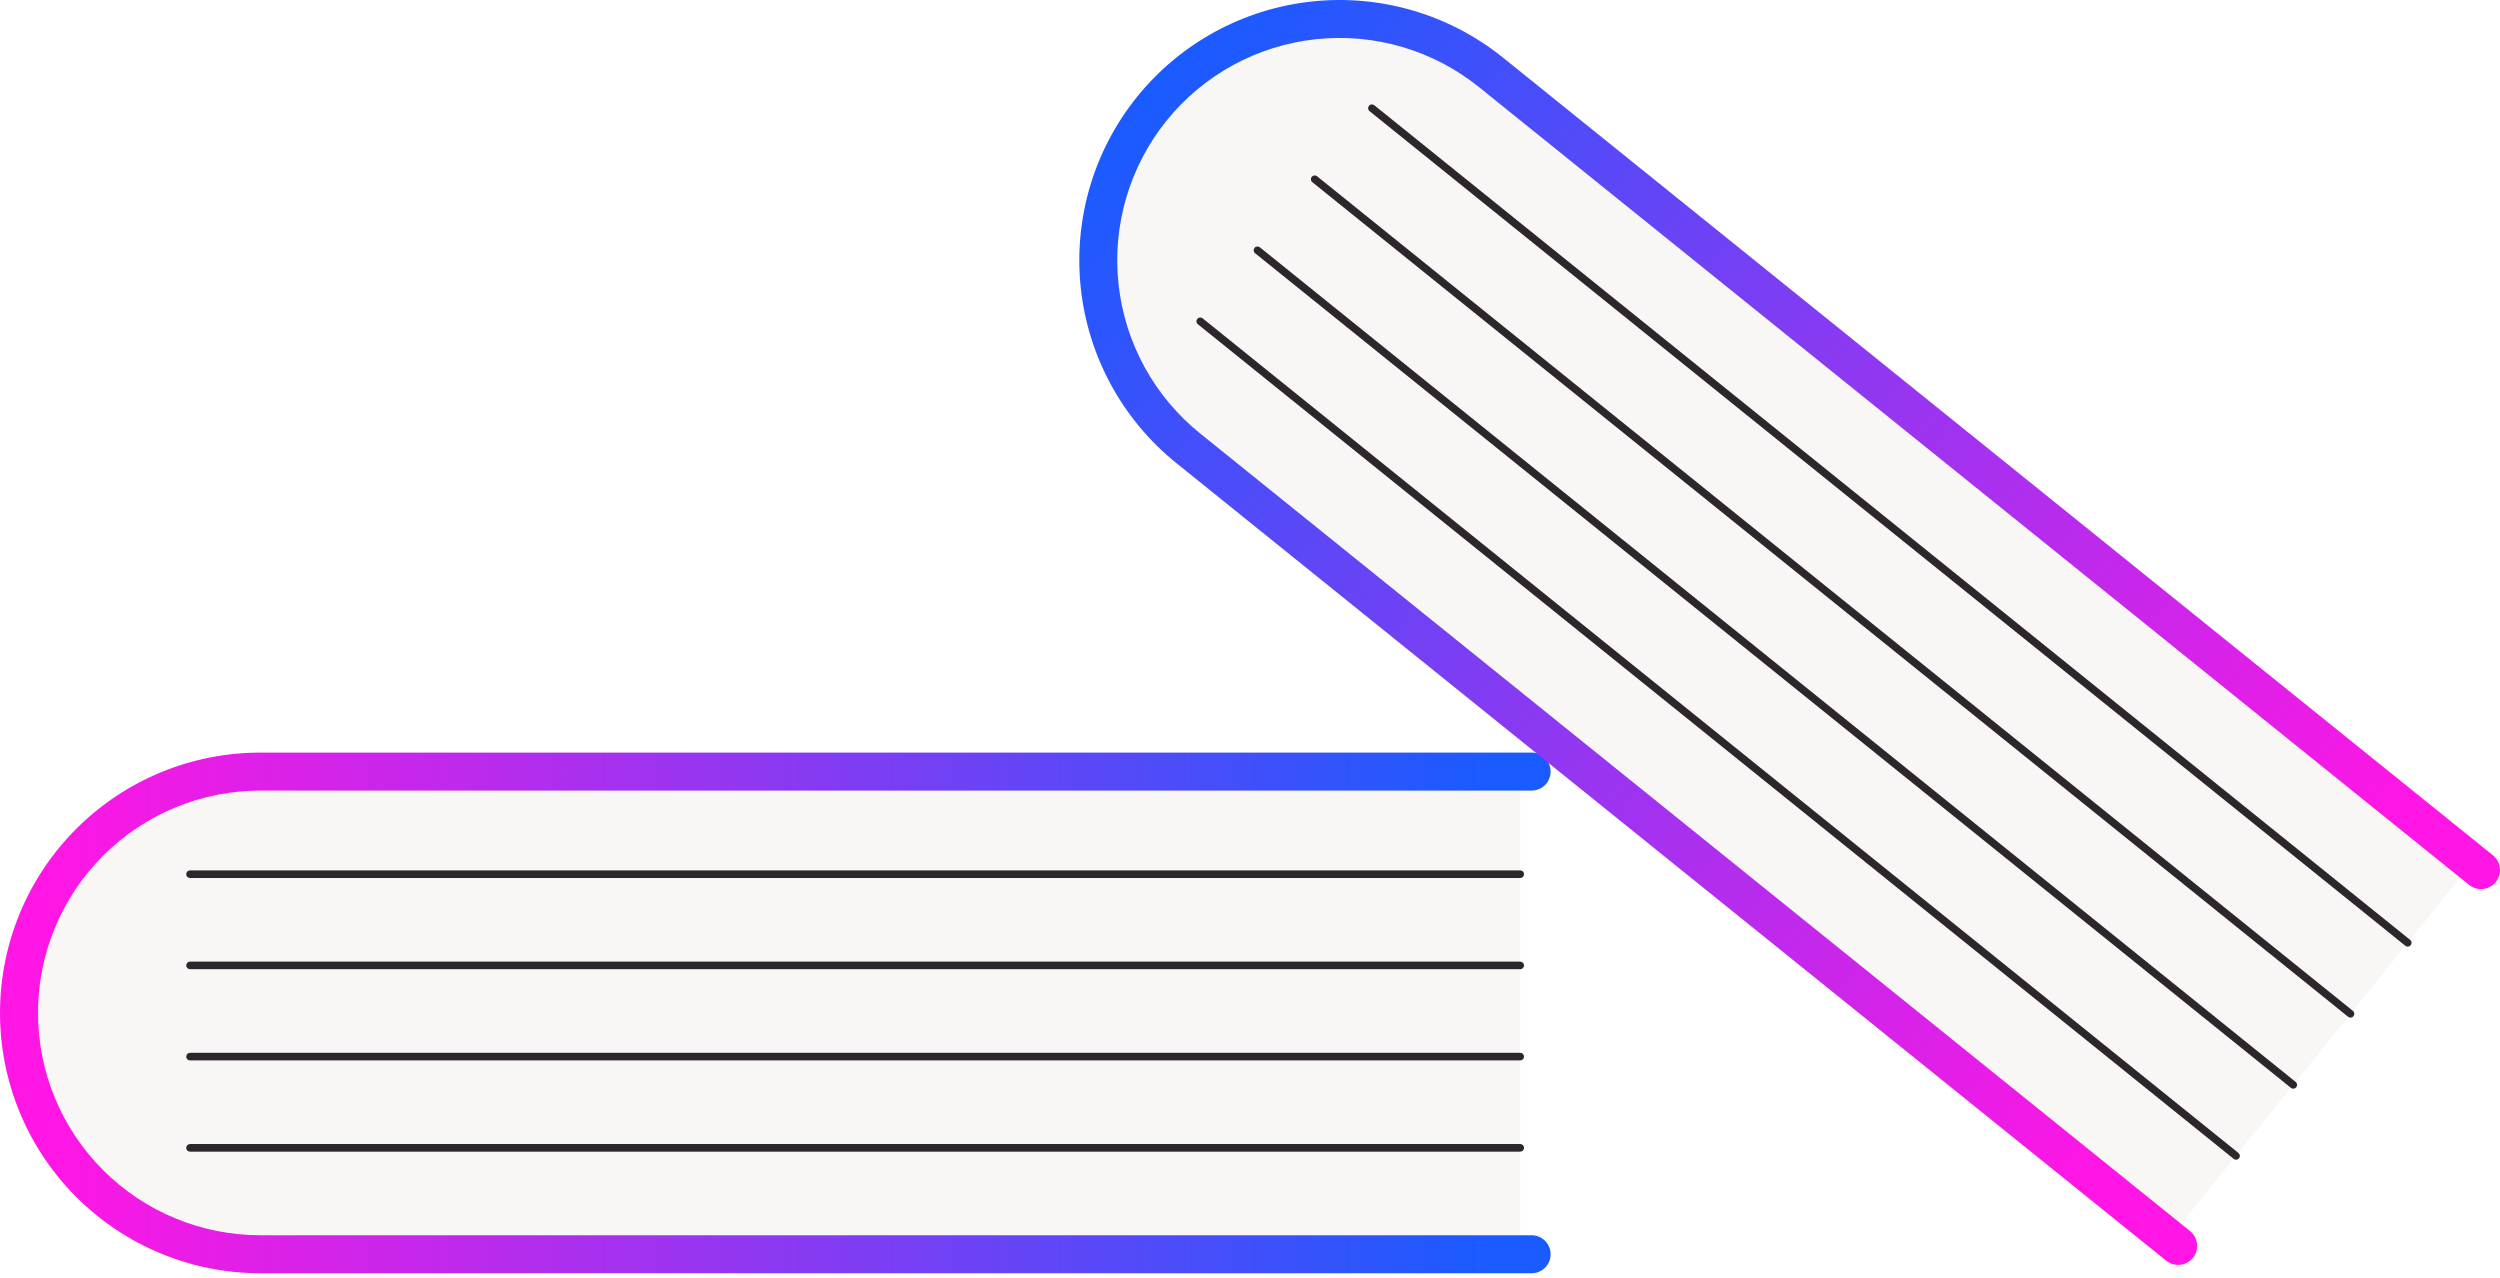
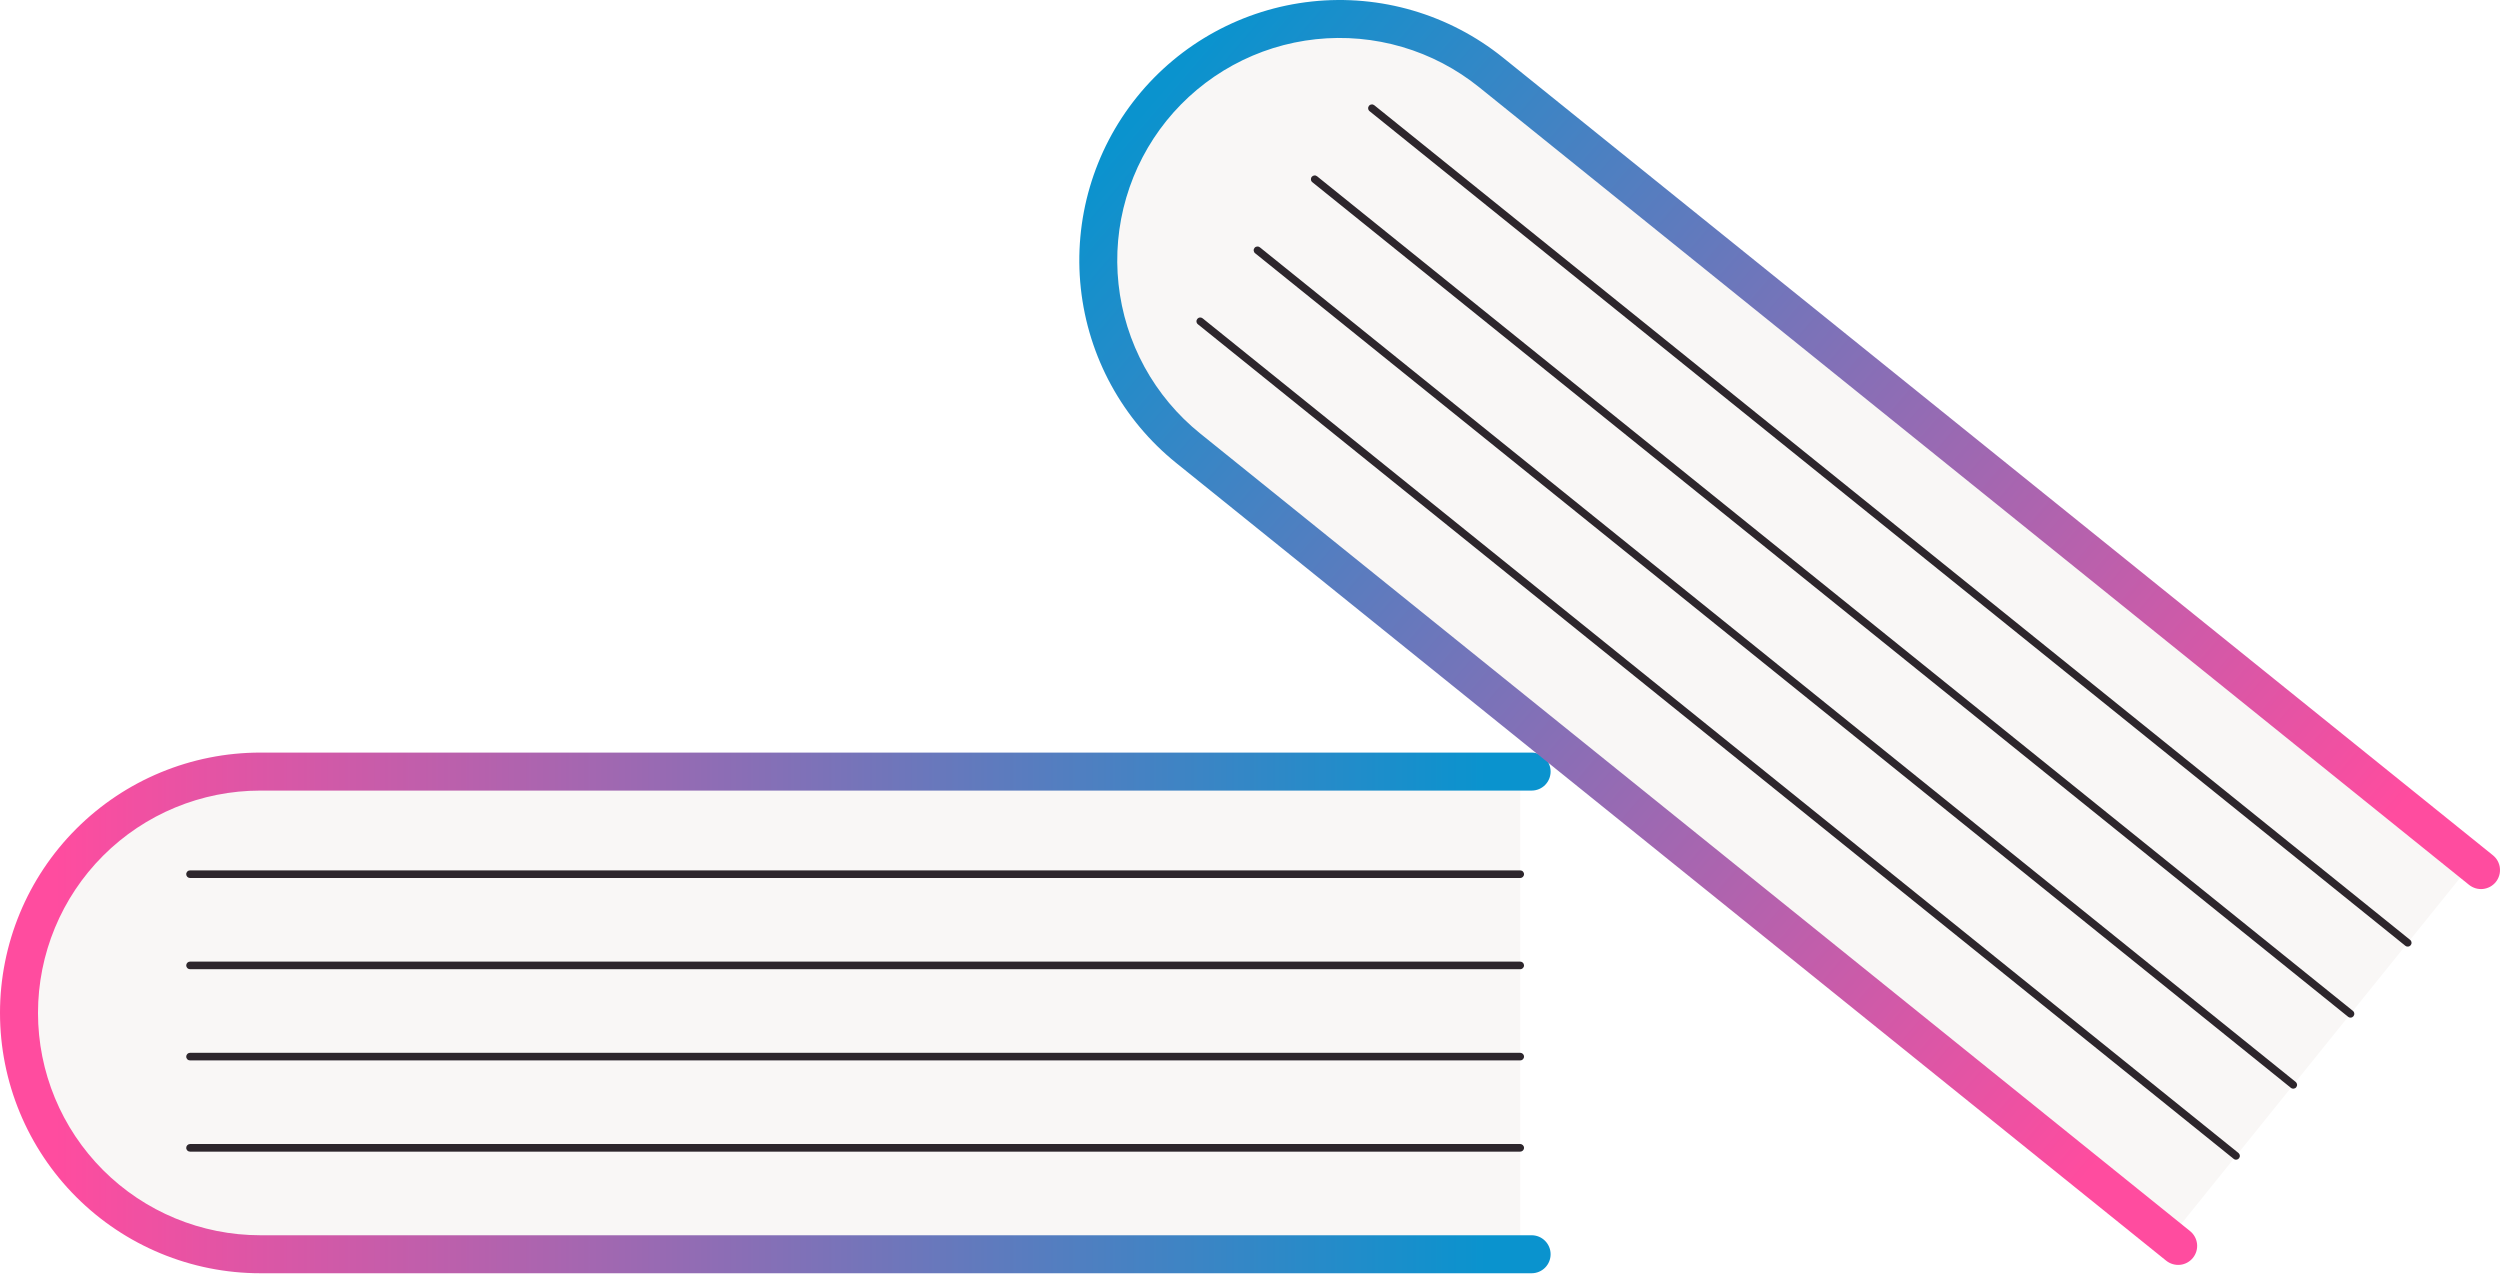
<svg xmlns="http://www.w3.org/2000/svg" width="90" height="46" viewBox="0 0 90 46" fill="none">
  <path d="M54.728 27.504V45.291H10.166C5.089 45.291 0.958 41.301 0.958 36.397C0.958 31.494 5.089 27.504 10.166 27.504H54.728Z" fill="#F9F7F6" />
  <path d="M55.822 45.153C55.822 45.335 55.75 45.509 55.622 45.637C55.494 45.765 55.32 45.837 55.138 45.837H9.372C6.886 45.837 4.503 44.85 2.745 43.092C0.987 41.335 0 38.951 0 36.465C0 33.979 0.987 31.596 2.745 29.838C4.503 28.08 6.886 27.093 9.372 27.093H55.138C55.32 27.093 55.494 27.165 55.622 27.293C55.75 27.421 55.822 27.595 55.822 27.777C55.822 27.958 55.75 28.132 55.622 28.261C55.494 28.389 55.32 28.461 55.138 28.461H9.372C7.249 28.461 5.214 29.304 3.712 30.805C2.211 32.306 1.368 34.342 1.368 36.465C1.368 38.588 2.211 40.624 3.712 42.125C5.214 43.626 7.249 44.469 9.372 44.469H55.138C55.32 44.469 55.494 44.541 55.622 44.67C55.75 44.798 55.822 44.972 55.822 45.153Z" fill="url(#paint0_linear_115_21)" />
  <path d="M54.728 31.608H6.841C6.805 31.608 6.77 31.593 6.744 31.568C6.719 31.542 6.704 31.507 6.704 31.471C6.704 31.434 6.719 31.4 6.744 31.374C6.77 31.348 6.805 31.334 6.841 31.334H54.728C54.764 31.334 54.799 31.348 54.825 31.374C54.85 31.4 54.865 31.434 54.865 31.471C54.865 31.507 54.85 31.542 54.825 31.568C54.799 31.593 54.764 31.608 54.728 31.608Z" fill="#2D262C" />
  <path d="M54.728 34.892H6.841C6.805 34.892 6.77 34.877 6.744 34.852C6.719 34.826 6.704 34.791 6.704 34.755C6.704 34.719 6.719 34.684 6.744 34.658C6.77 34.633 6.805 34.618 6.841 34.618H54.728C54.764 34.618 54.799 34.633 54.825 34.658C54.85 34.684 54.865 34.719 54.865 34.755C54.865 34.791 54.85 34.826 54.825 34.852C54.799 34.877 54.764 34.892 54.728 34.892Z" fill="#2D262C" />
  <path d="M54.728 38.175H6.841C6.805 38.175 6.77 38.161 6.744 38.135C6.719 38.109 6.704 38.075 6.704 38.038C6.704 38.002 6.719 37.967 6.744 37.941C6.77 37.916 6.805 37.901 6.841 37.901H54.728C54.764 37.901 54.799 37.916 54.825 37.941C54.85 37.967 54.865 38.002 54.865 38.038C54.865 38.075 54.85 38.109 54.825 38.135C54.799 38.161 54.764 38.175 54.728 38.175Z" fill="#2D262C" />
  <path d="M54.728 41.459H6.841C6.805 41.459 6.77 41.445 6.744 41.419C6.719 41.394 6.704 41.359 6.704 41.322C6.704 41.286 6.719 41.251 6.744 41.226C6.77 41.2 6.805 41.185 6.841 41.185H54.728C54.764 41.185 54.799 41.2 54.825 41.226C54.85 41.251 54.865 41.286 54.865 41.322C54.865 41.359 54.85 41.394 54.825 41.419C54.799 41.445 54.764 41.459 54.728 41.459Z" fill="#2D262C" />
  <path d="M89.168 30.852L78.008 44.702L43.309 16.743C39.355 13.557 38.642 7.858 41.718 4.04C44.795 0.222 50.515 -0.293 54.468 2.892L89.168 30.852Z" fill="#F9F7F6" />
  <path d="M78.946 45.282C78.832 45.423 78.667 45.514 78.487 45.533C78.306 45.552 78.126 45.499 77.984 45.386L42.347 16.67C40.412 15.111 39.175 12.846 38.909 10.375C38.643 7.903 39.37 5.428 40.929 3.492C42.489 1.556 44.754 0.32 47.225 0.054C49.696 -0.212 52.172 0.515 54.108 2.074L89.745 30.79C89.815 30.846 89.873 30.915 89.916 30.994C89.959 31.073 89.987 31.16 89.996 31.249C90.006 31.338 89.998 31.429 89.972 31.515C89.947 31.601 89.905 31.682 89.849 31.752C89.792 31.822 89.723 31.88 89.644 31.923C89.565 31.966 89.478 31.993 89.389 32.003C89.3 32.012 89.209 32.004 89.123 31.979C89.037 31.953 88.956 31.911 88.886 31.855L53.249 3.14C52.431 2.48 51.49 1.987 50.482 1.691C49.473 1.395 48.416 1.3 47.37 1.412C46.325 1.524 45.312 1.841 44.389 2.345C43.467 2.849 42.652 3.53 41.992 4.348C41.333 5.167 40.841 6.108 40.545 7.117C40.249 8.125 40.154 9.183 40.267 10.228C40.38 11.273 40.697 12.286 41.201 13.209C41.706 14.131 42.387 14.946 43.206 15.605L78.843 44.32C78.984 44.434 79.074 44.599 79.094 44.78C79.113 44.96 79.06 45.141 78.946 45.282Z" fill="url(#paint1_linear_115_21)" />
  <path d="M86.592 34.048L49.304 4.002C49.29 3.991 49.278 3.977 49.27 3.961C49.261 3.945 49.255 3.928 49.254 3.91C49.252 3.892 49.253 3.874 49.258 3.857C49.263 3.84 49.272 3.824 49.283 3.81C49.294 3.796 49.308 3.784 49.324 3.776C49.34 3.767 49.357 3.761 49.375 3.76C49.393 3.758 49.411 3.759 49.428 3.764C49.445 3.769 49.462 3.778 49.475 3.789L86.764 33.835C86.778 33.846 86.79 33.86 86.798 33.876C86.807 33.892 86.812 33.909 86.814 33.927C86.816 33.945 86.815 33.963 86.81 33.98C86.805 33.997 86.796 34.013 86.785 34.027C86.774 34.041 86.76 34.053 86.744 34.062C86.728 34.07 86.711 34.076 86.693 34.078C86.675 34.079 86.657 34.078 86.64 34.073C86.622 34.068 86.606 34.059 86.592 34.048V34.048Z" fill="#2D262C" />
  <path d="M84.532 36.604L47.244 6.559C47.215 6.536 47.197 6.503 47.194 6.467C47.19 6.431 47.2 6.395 47.223 6.366C47.246 6.338 47.279 6.32 47.315 6.316C47.351 6.312 47.387 6.323 47.415 6.346L84.704 36.391C84.718 36.403 84.73 36.416 84.738 36.432C84.747 36.448 84.752 36.465 84.754 36.483C84.756 36.501 84.754 36.519 84.749 36.536C84.744 36.554 84.736 36.57 84.725 36.584C84.713 36.598 84.699 36.609 84.684 36.618C84.668 36.627 84.65 36.632 84.633 36.634C84.615 36.636 84.597 36.634 84.579 36.629C84.562 36.624 84.546 36.616 84.532 36.604Z" fill="#2D262C" />
  <path d="M82.472 39.162L45.183 9.116C45.155 9.094 45.137 9.061 45.133 9.024C45.129 8.988 45.14 8.952 45.163 8.924C45.185 8.896 45.218 8.878 45.255 8.874C45.291 8.87 45.327 8.881 45.355 8.903L82.644 38.949C82.657 38.96 82.669 38.974 82.678 38.99C82.686 39.006 82.692 39.023 82.694 39.041C82.696 39.059 82.694 39.077 82.689 39.094C82.684 39.111 82.675 39.127 82.664 39.142C82.653 39.156 82.639 39.167 82.623 39.176C82.608 39.184 82.59 39.19 82.572 39.192C82.555 39.194 82.536 39.192 82.519 39.187C82.502 39.182 82.486 39.173 82.472 39.162V39.162Z" fill="#2D262C" />
  <path d="M80.412 41.719L43.123 11.673C43.109 11.662 43.097 11.648 43.089 11.632C43.08 11.616 43.075 11.599 43.073 11.581C43.071 11.563 43.073 11.545 43.078 11.528C43.083 11.511 43.091 11.495 43.102 11.481C43.114 11.467 43.128 11.455 43.143 11.446C43.159 11.438 43.176 11.432 43.194 11.431C43.212 11.429 43.23 11.43 43.248 11.435C43.265 11.44 43.281 11.449 43.295 11.46L80.583 41.506C80.597 41.517 80.609 41.531 80.618 41.547C80.626 41.562 80.632 41.58 80.634 41.598C80.636 41.615 80.634 41.634 80.629 41.651C80.624 41.668 80.615 41.684 80.604 41.698C80.593 41.712 80.579 41.724 80.563 41.733C80.547 41.741 80.53 41.746 80.512 41.748C80.494 41.75 80.476 41.749 80.459 41.744C80.442 41.739 80.426 41.73 80.412 41.719Z" fill="#2D262C" />
  <defs>
    <linearGradient id="paint0_linear_115_21" x1="2" y1="36" x2="53.5" y2="35.999" gradientUnits="userSpaceOnUse">
-       <stop stop-color="#FF16E4" />
-       <stop offset="1" stop-color="#1A5BFF" />
+       <stop stop-color="#ff4c9f" />
+       <stop offset="1" stop-color="#0a93ce" />
    </linearGradient>
    <linearGradient id="paint1_linear_115_21" x1="42" y1="3" x2="82.501" y2="37.499" gradientUnits="userSpaceOnUse">
-       <stop stop-color="#1A5BFF" />
-       <stop offset="0.953" stop-color="#FF16E4" />
+       <stop stop-color="#0a93ce" />
+       <stop offset="0.953" stop-color="#ff4c9f" />
    </linearGradient>
  </defs>
</svg>
